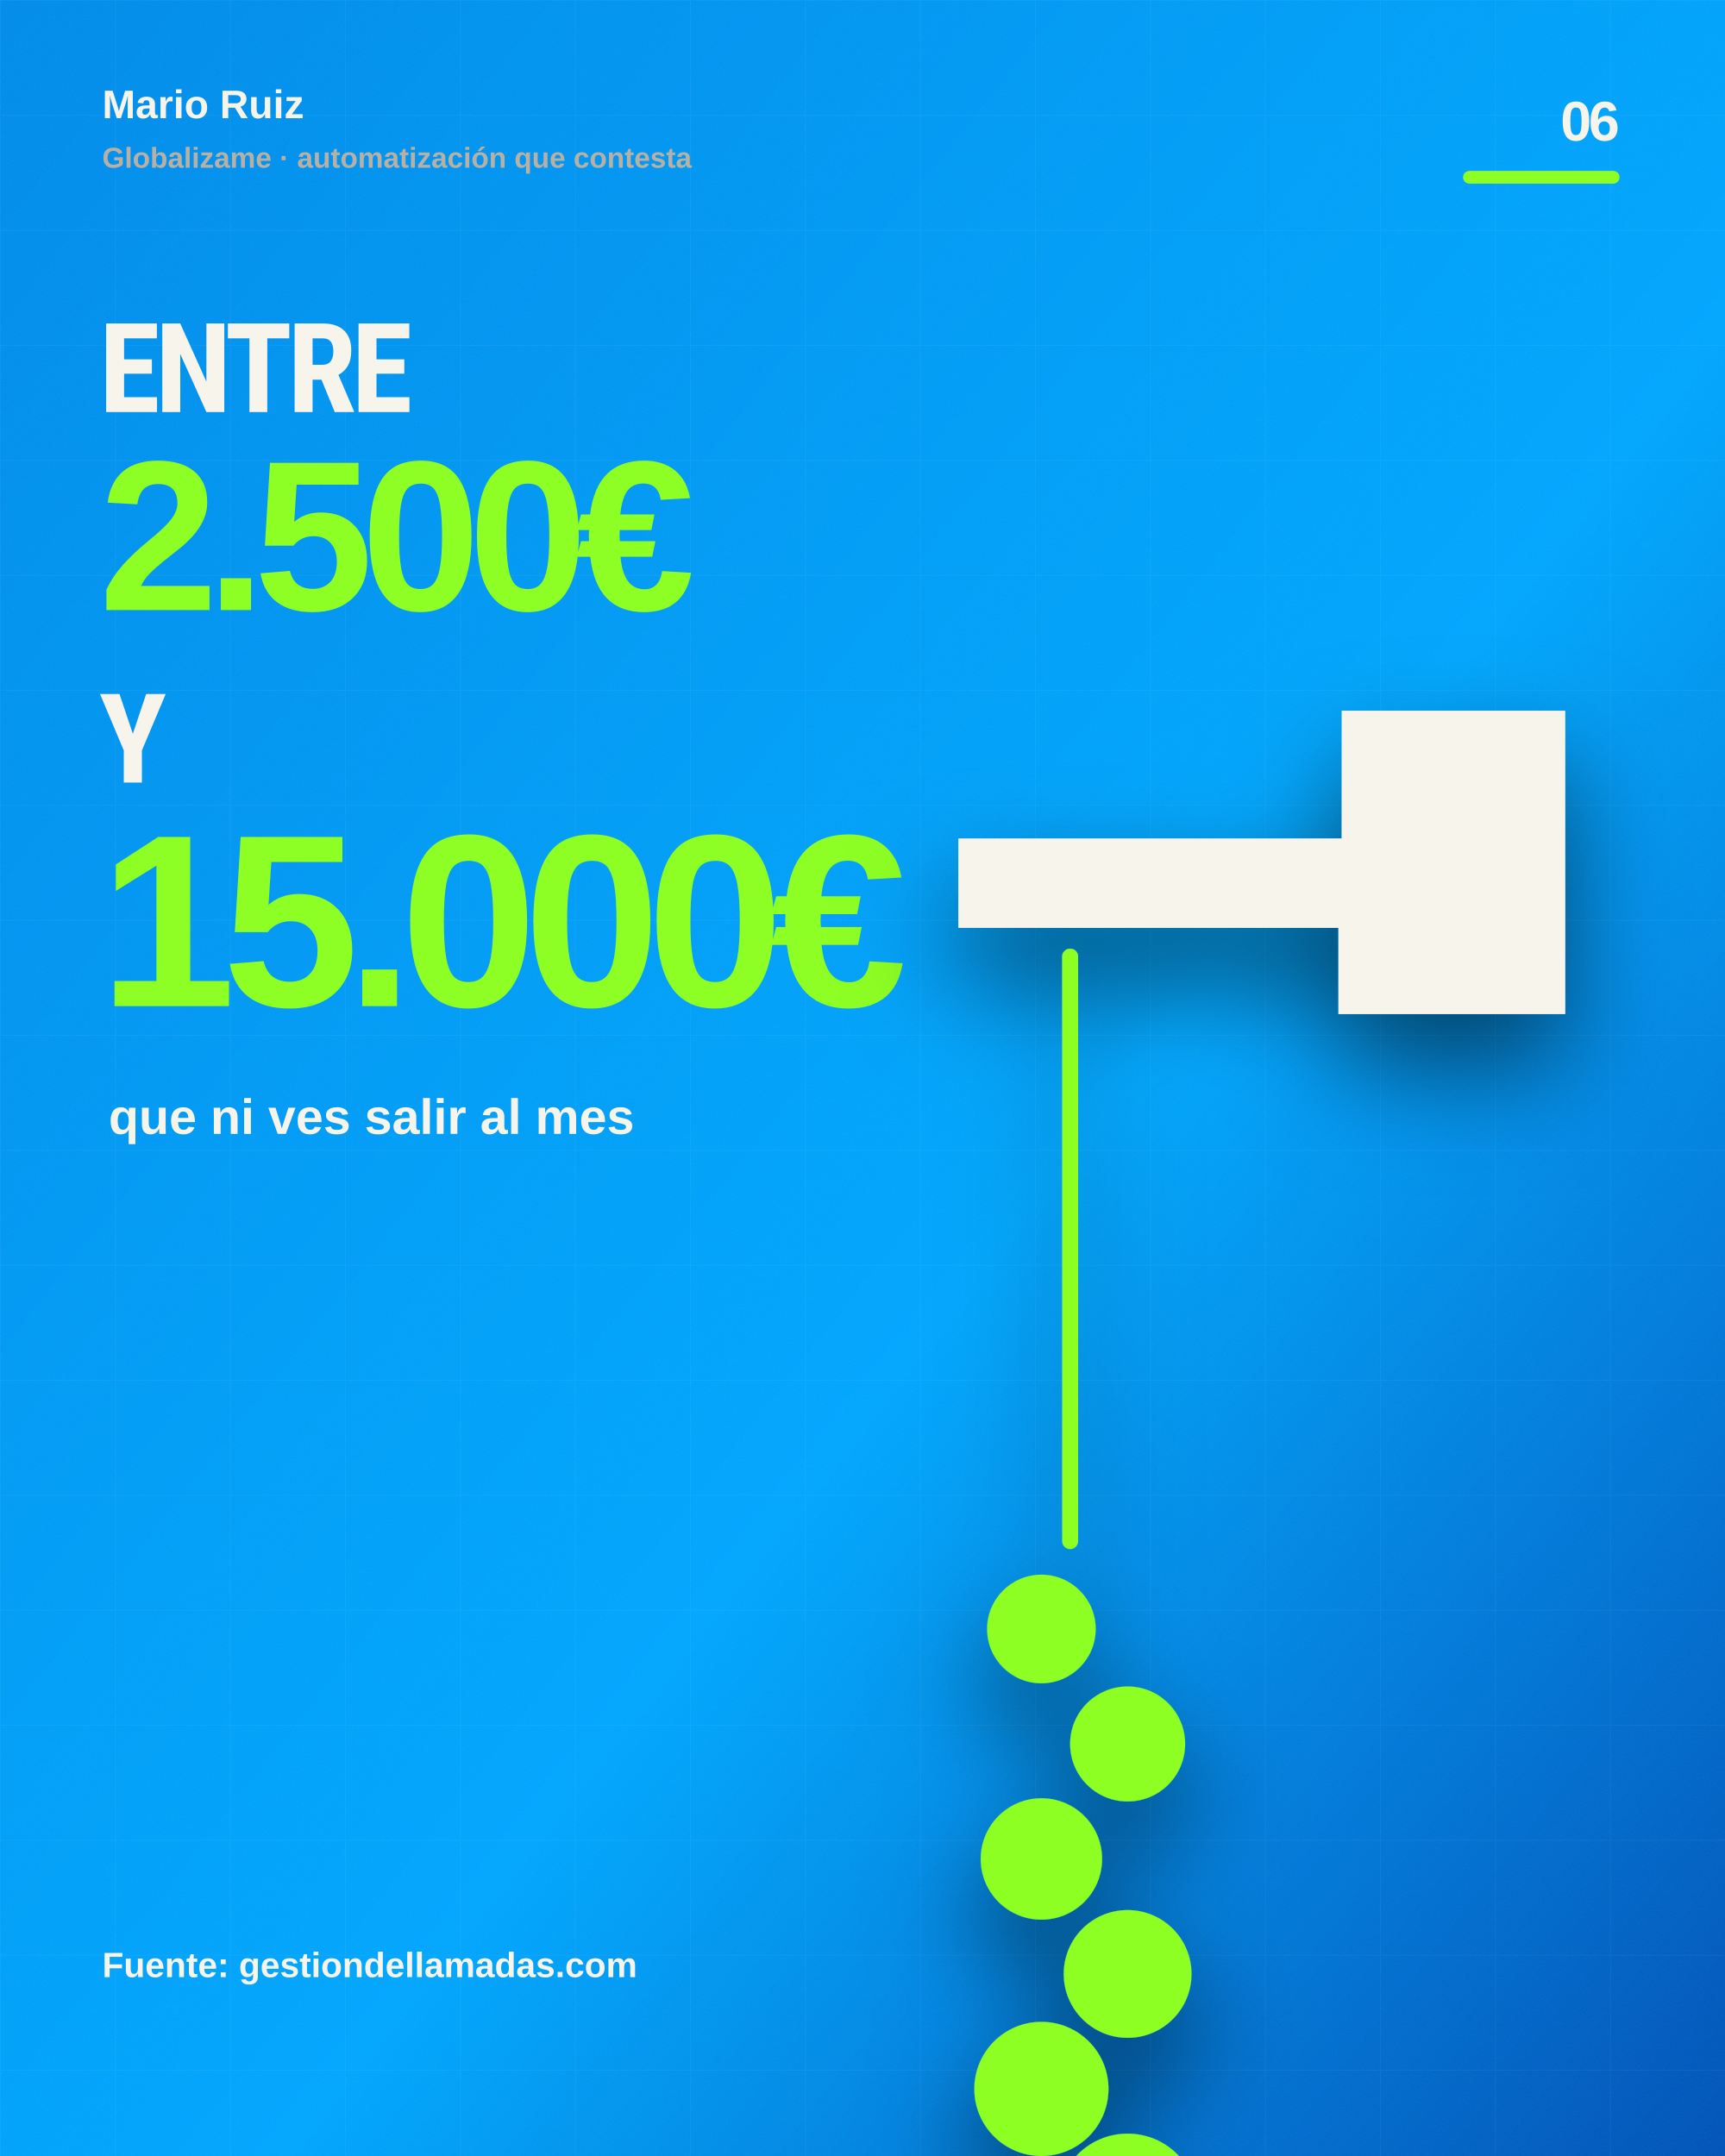
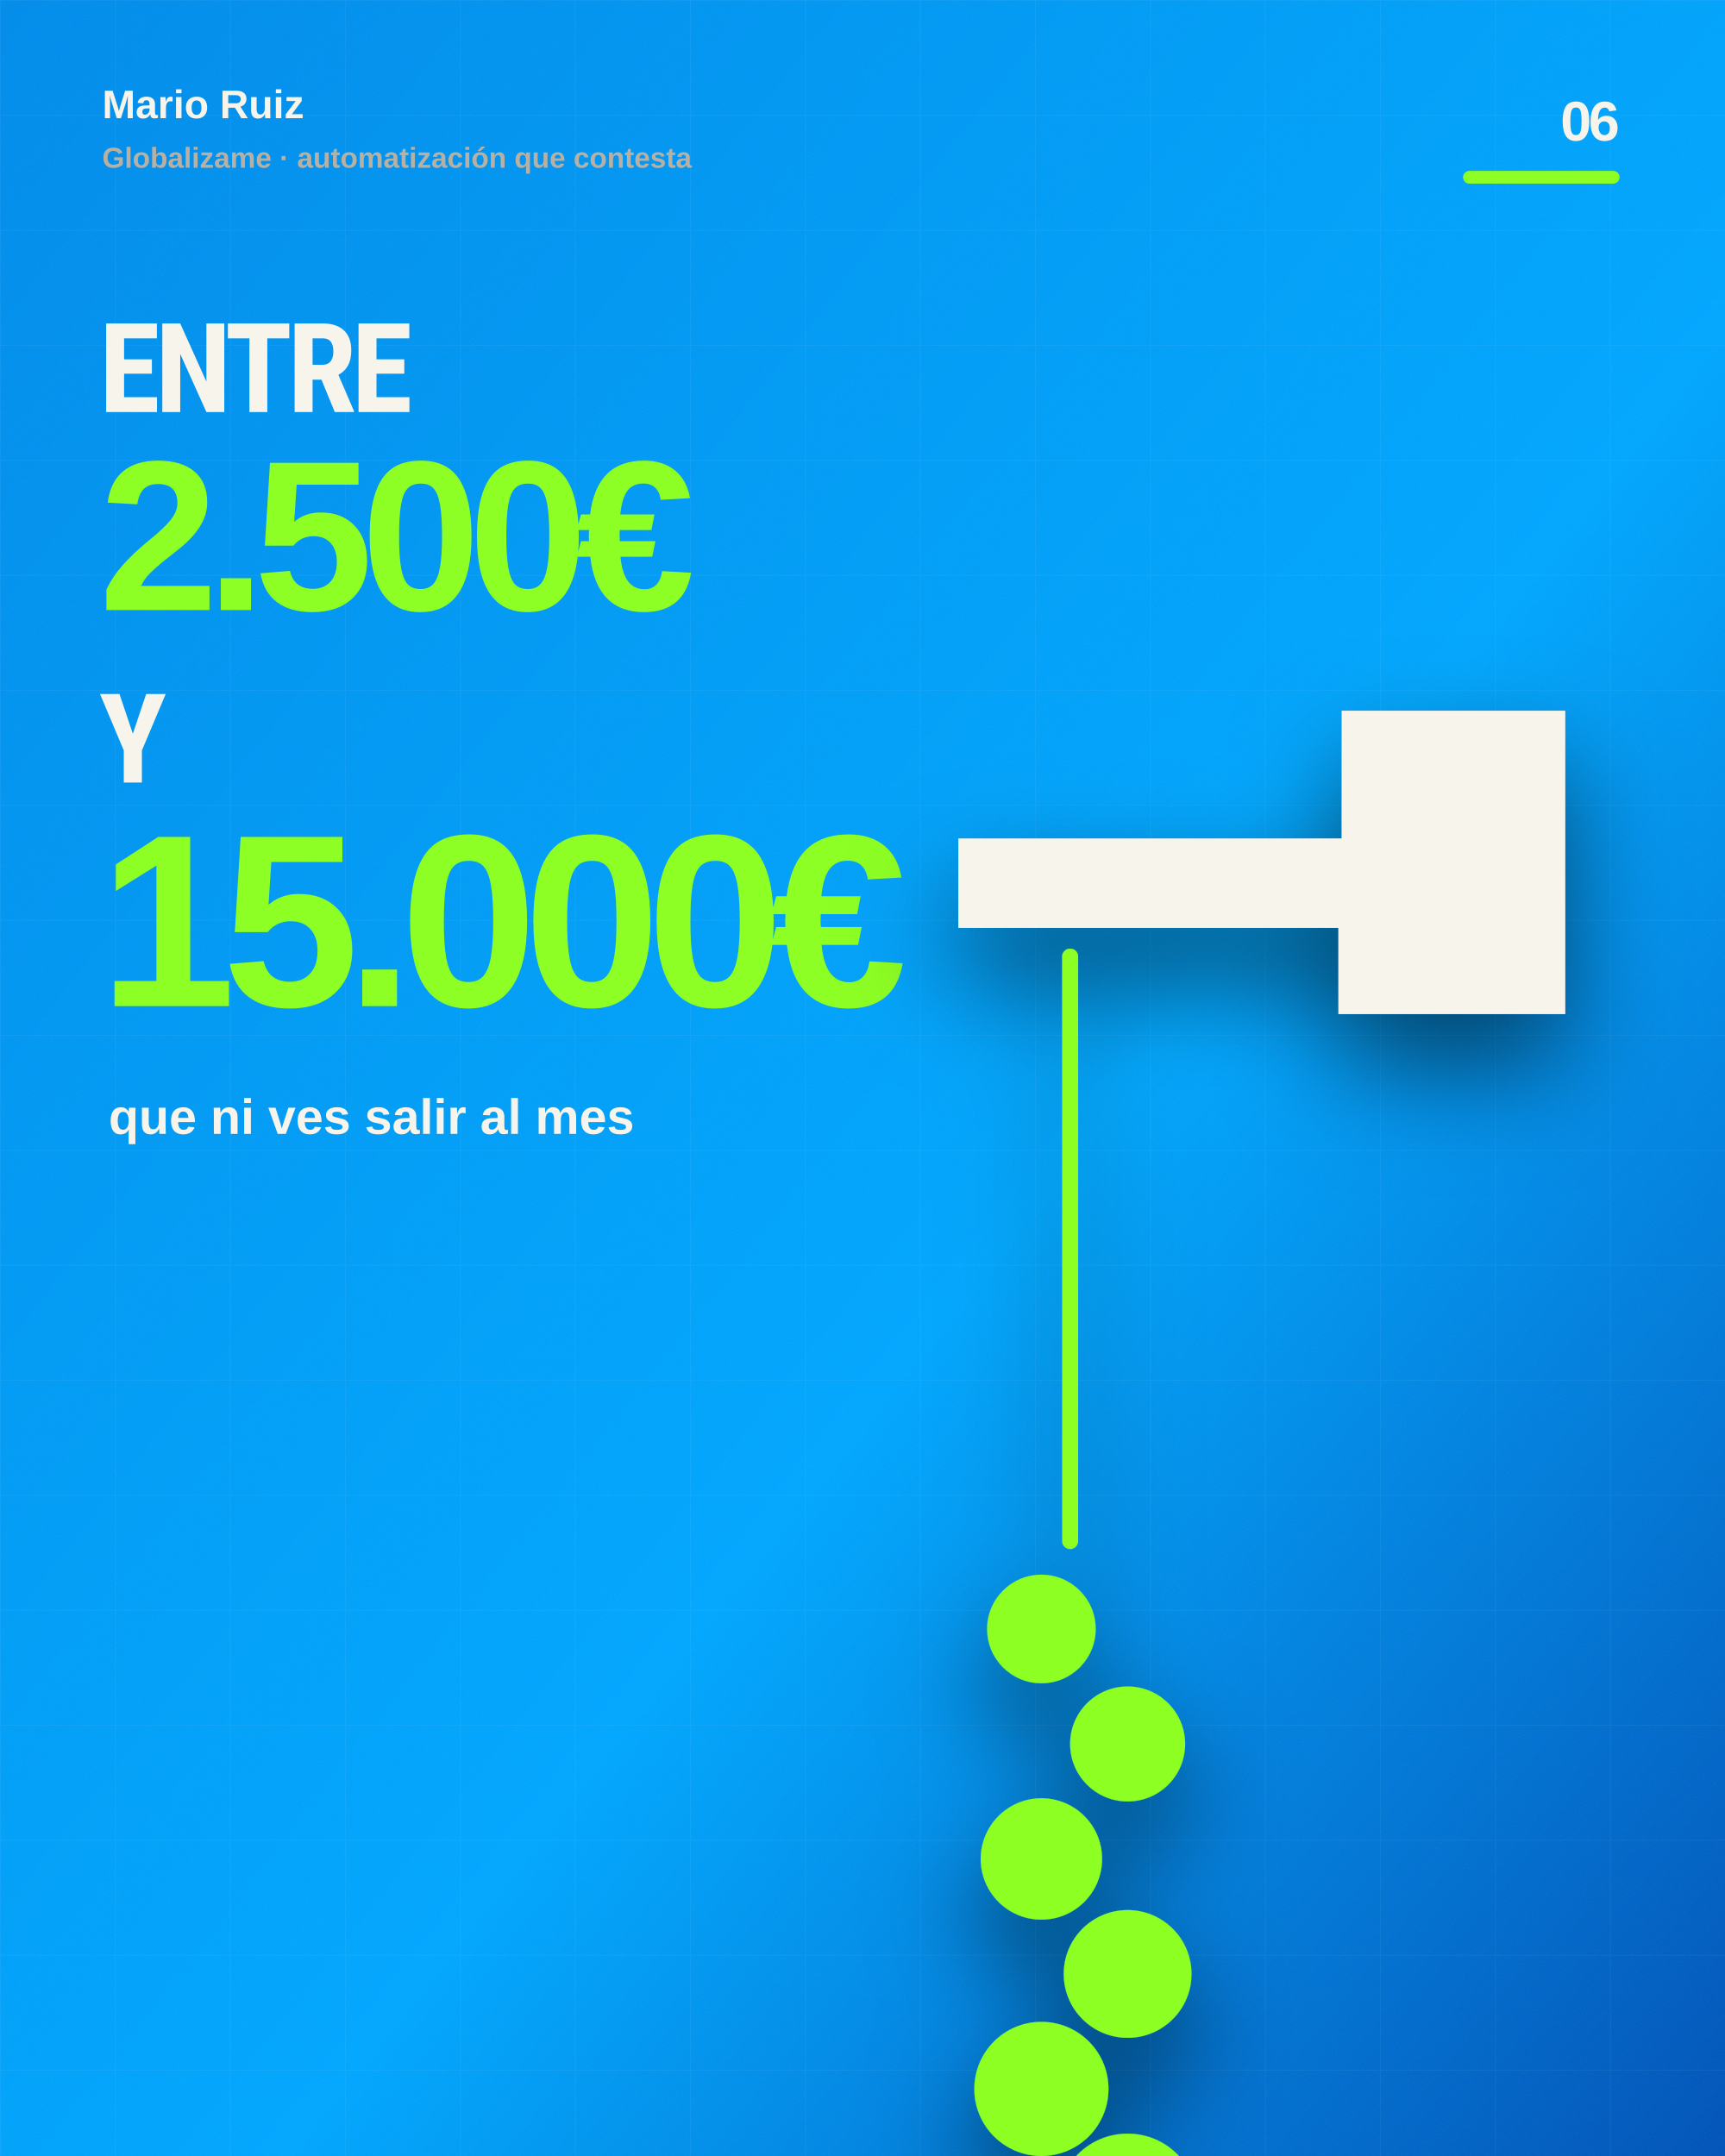
<svg xmlns="http://www.w3.org/2000/svg" width="1080" height="1350" viewBox="0 0 1080 1350" fill="#F7F4EC">
  <defs>
    <radialGradient id="glow" cx="50%" cy="42%" r="70%">
      <stop offset="0%" stop-color="#8DFF24" stop-opacity=".55" />
      <stop offset="42%" stop-color="#6129FF" stop-opacity=".24" />
      <stop offset="100%" stop-color="#070707" stop-opacity="0" />
    </radialGradient>
    <linearGradient id="blueDrench" x1="0" y1="0" x2="1" y2="1">
      <stop offset="0%" stop-color="#008CEB" />
      <stop offset="58%" stop-color="#00A7FF" />
      <stop offset="100%" stop-color="#0053B8" />
    </linearGradient>
    <linearGradient id="paperFade" x1="0" y1="0" x2="0" y2="1">
      <stop offset="0%" stop-color="#F8F6EF" />
      <stop offset="100%" stop-color="#D9D1C4" />
    </linearGradient>
    <filter id="softShadow" x="-30%" y="-30%" width="160%" height="160%">
      <feDropShadow dx="0" dy="34" stdDeviation="34" flood-color="#000" flood-opacity=".55" />
    </filter>
    <filter id="hardShadow" x="-20%" y="-20%" width="150%" height="150%">
      <feDropShadow dx="18" dy="24" stdDeviation="0" flood-color="#000" flood-opacity=".25" />
    </filter>
    <filter id="grain">
      <feTurbulence type="fractalNoise" baseFrequency=".9" numOctaves="3" seed="12" />
      <feColorMatrix type="saturate" values="0" />
      <feComponentTransfer>
        <feFuncA type="table" tableValues="0 .12" />
      </feComponentTransfer>
    </filter>
    <pattern id="grid" width="72" height="72" patternUnits="userSpaceOnUse">
      <path d="M72 0H0V72" fill="none" stroke="#FFFFFF" stroke-opacity=".12" stroke-width="1" />
    </pattern>
  </defs>
  <style>
    .display{font-family:"Arial Black","Impact","Aptos Display",Arial,sans-serif;font-weight:900;letter-spacing:-.055em}
    .condensed{font-family:"Arial Narrow","Roboto Condensed","Aptos",Arial,sans-serif;font-weight:900;letter-spacing:-.04em}
    .body{font-family:Aptos,Arial,sans-serif;font-weight:600}
    .small{font-family:Aptos,Arial,sans-serif;font-weight:700}
    .accent{fill:#8DFF24}
    .dark{fill:#070707}
    .paper{fill:#EDE8DA}
    .stroke{stroke:#8DFF24;stroke-width:10;fill:none;stroke-linecap:round;stroke-linejoin:round}
  </style>
  <rect width="1080" height="1350" fill="url(#blueDrench)" />
  <rect width="1080" height="1350" fill="url(#grid)" opacity=".42" />
  <rect width="1080" height="1350" filter="url(#grain)" opacity=".45" />
  <g>
    <text x="64" y="74" class="body" font-size="25" fill="#F7F4EC">Mario Ruiz</text>
    <text x="64" y="105" class="small" font-size="18" fill="#B8B0A3">Globalizame · automatización que contesta</text>
    <text x="1014" y="88" text-anchor="end" class="display" font-size="35" fill="#F7F4EC">06</text>
    <rect x="916" y="107" width="98" height="8" rx="4" fill="#8DFF24" />
  </g>
  <text x="62" y="258" class="condensed" font-size="78">ENTRE</text>
  <text x="62" y="382" class="display accent" font-size="134">2.500€</text>
  <text x="62" y="490" class="condensed" font-size="78">Y</text>
  <text x="62" y="630" class="display accent" font-size="154">15.000€</text>
  <text x="68" y="710" class="body" font-size="31" fill="#F7F4EC">
    <tspan x="68" dy="0">que ni ves salir al mes</tspan>
  </text>
  <g transform="translate(600 445)" filter="url(#softShadow)">
    <path d="M0 80h240V0h140v190H238v-54H0Z" fill="#F7F4EC" />
    <path d="M70 154C70 310 70 410 70 520" class="stroke" stroke-width="34" />
    <circle cx="52" cy="575" r="34" fill="#8DFF24" />
    <circle cx="106" cy="647" r="36" fill="#8DFF24" />
    <circle cx="52" cy="719" r="38" fill="#8DFF24" />
    <circle cx="106" cy="791" r="40" fill="#8DFF24" />
    <circle cx="52" cy="863" r="42" fill="#8DFF24" />
    <circle cx="106" cy="935" r="44" fill="#8DFF24" />
    <ellipse cx="88" cy="1040" rx="210" ry="62" fill="#050505" opacity=".72" />
  </g>
-   <text x="64" y="1238" class="small" font-size="22">Fuente: gestiondellamadas.com</text>
</svg>
